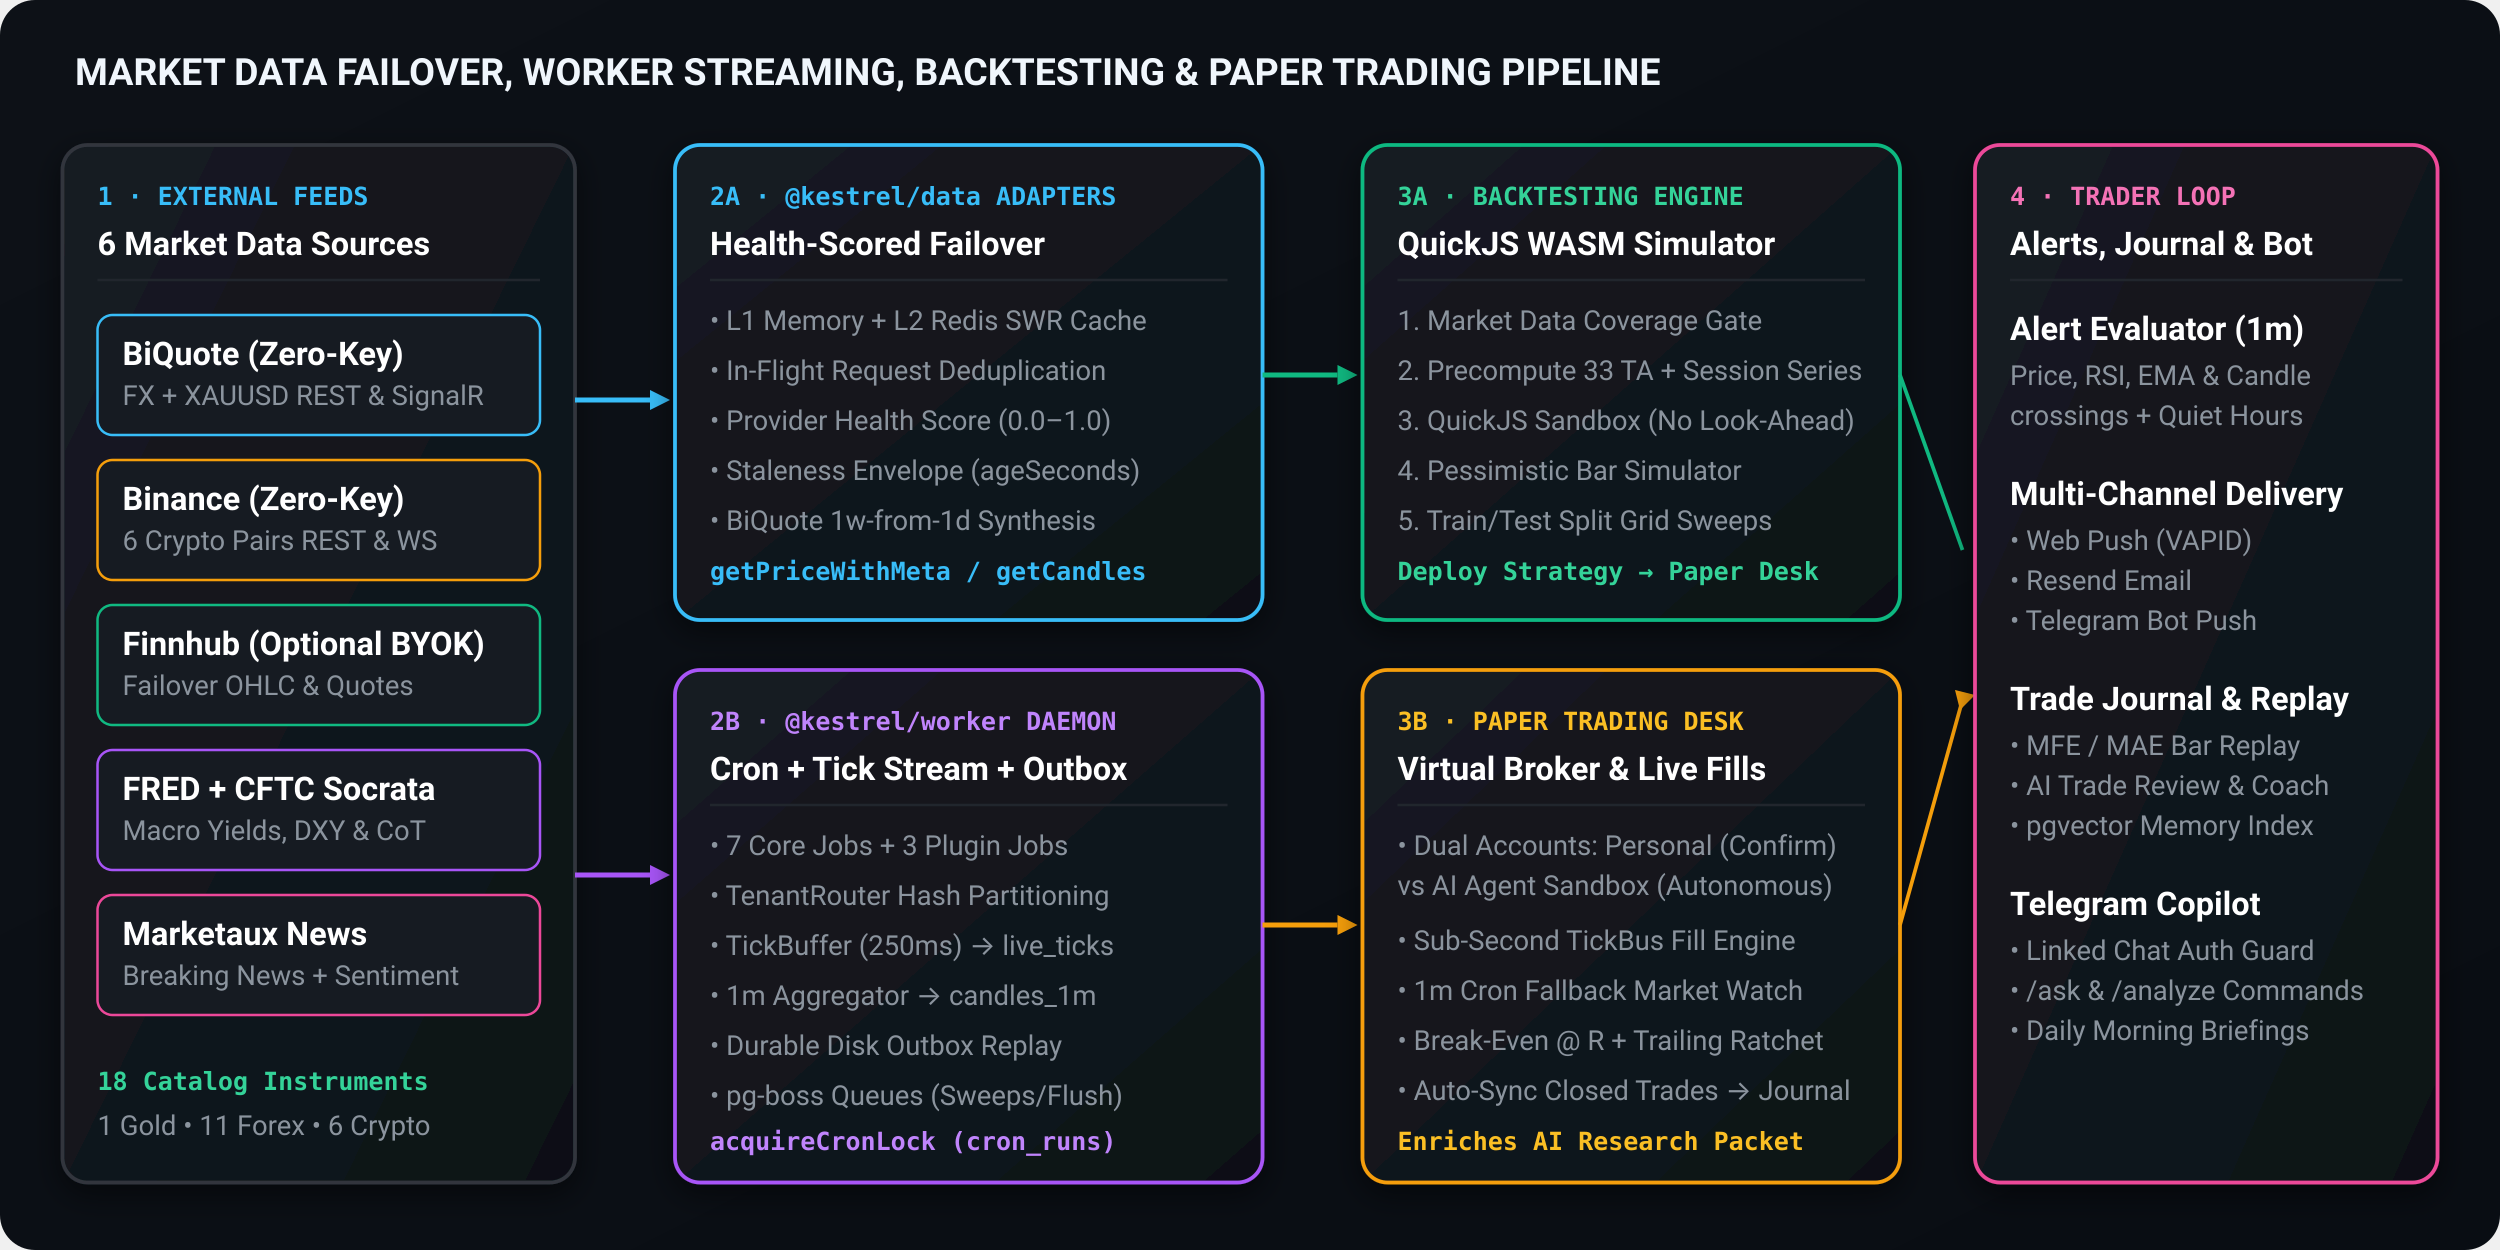
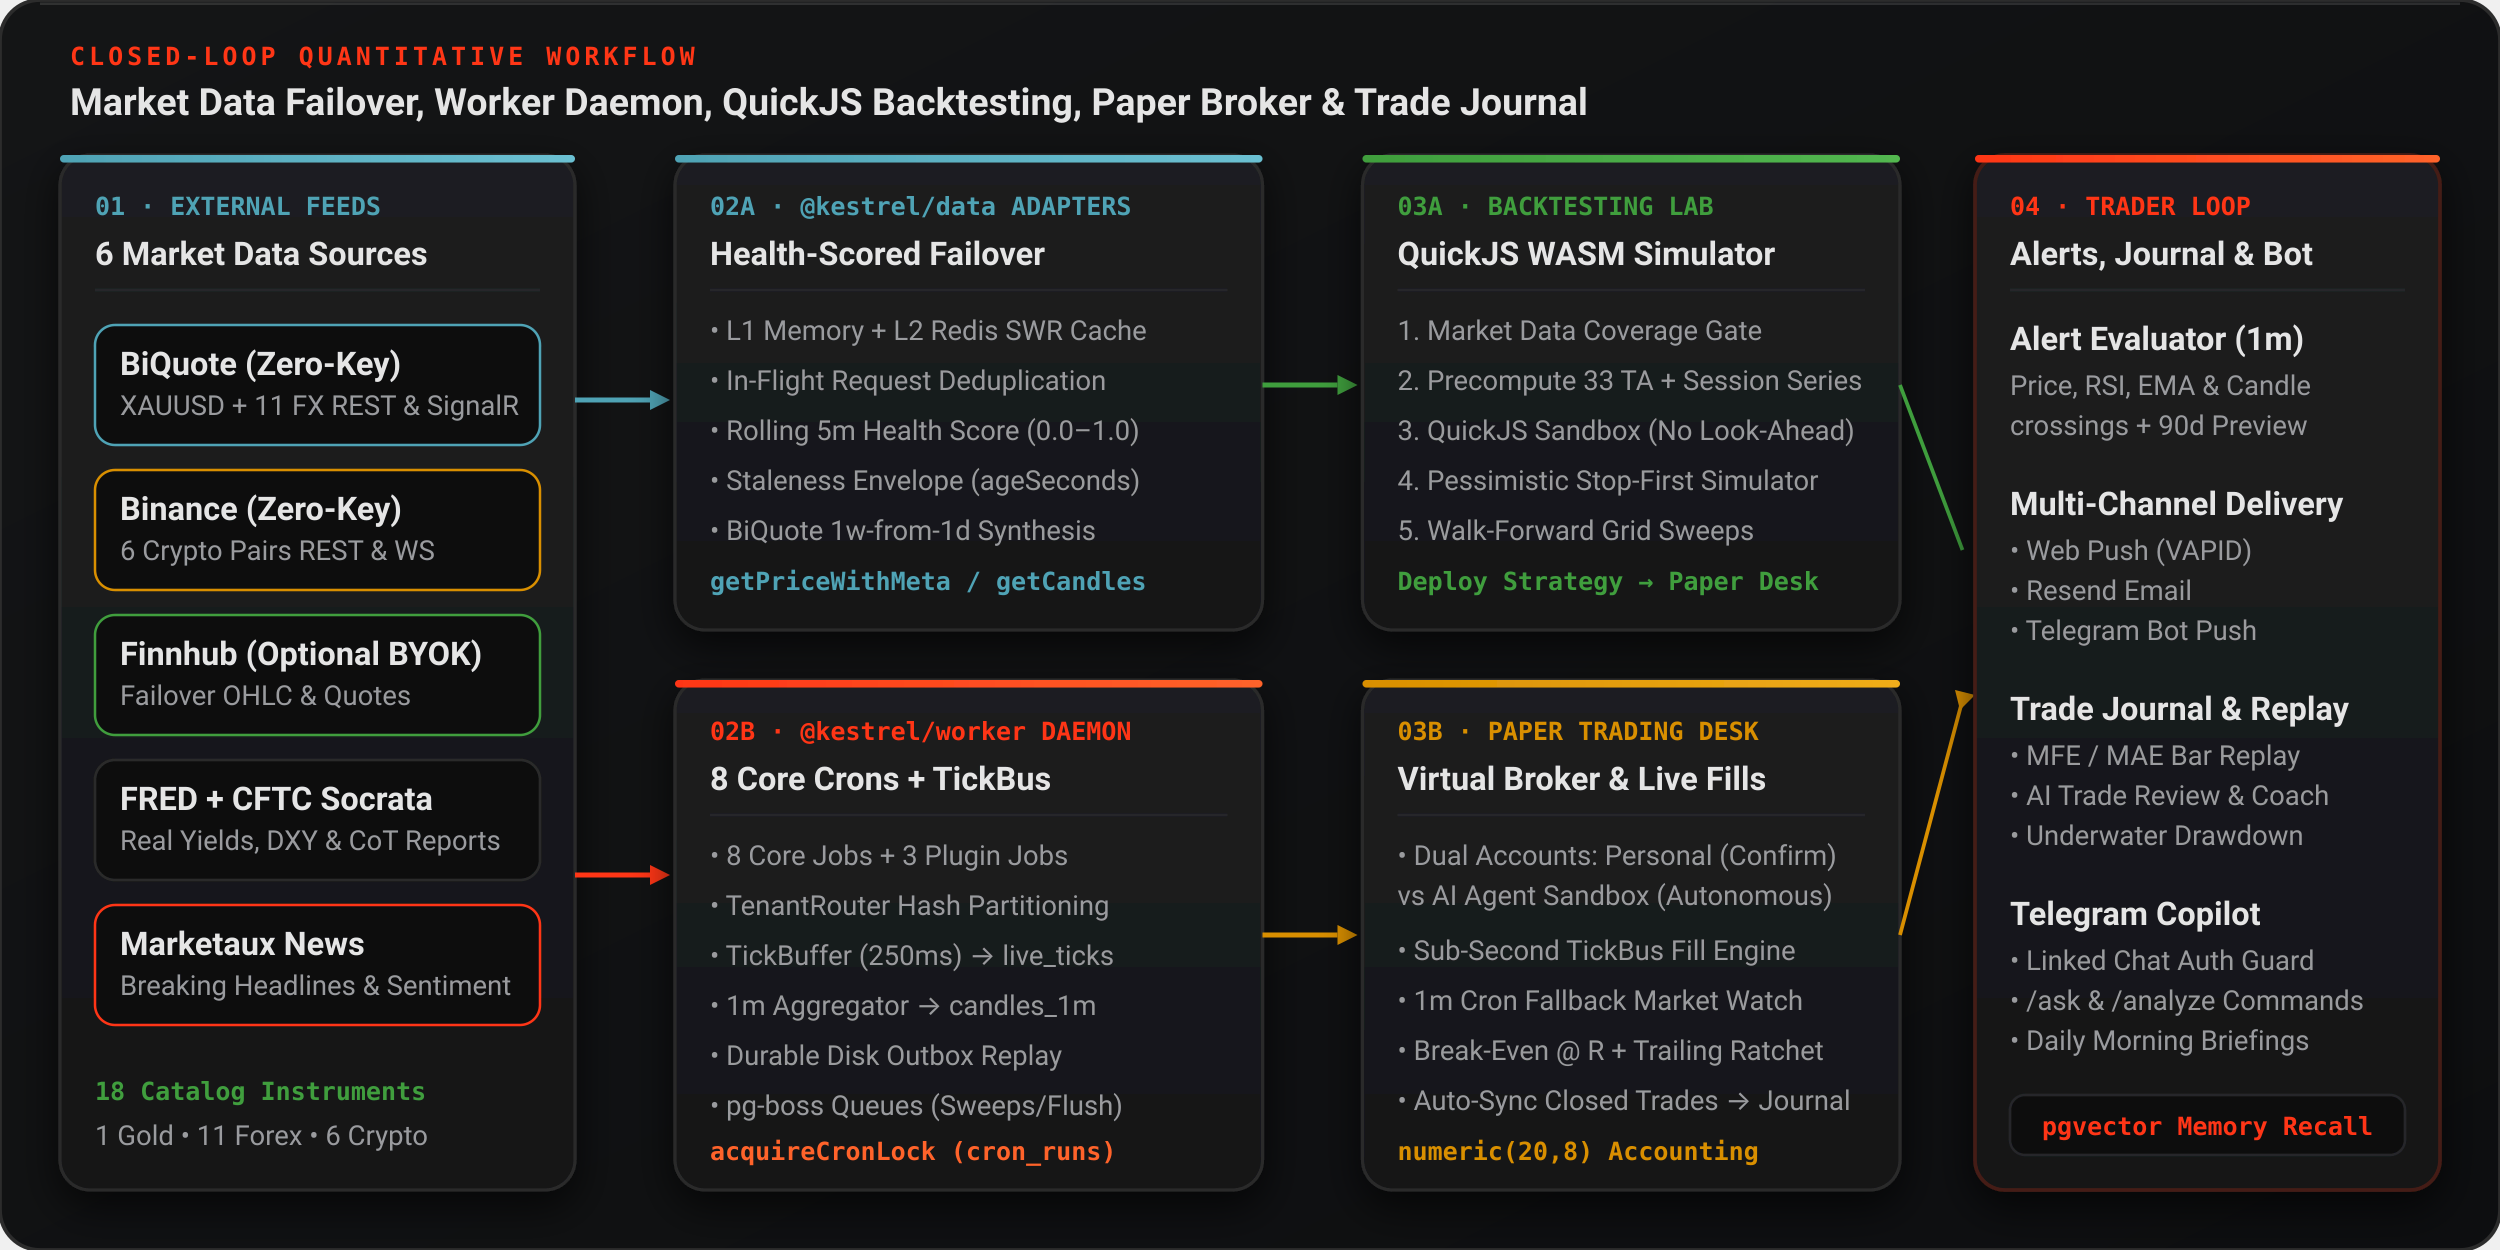
<svg xmlns="http://www.w3.org/2000/svg" viewBox="0 0 1000 500" width="100%" height="100%">
  <defs>
    <linearGradient id="bg2" x1="0%" y1="0%" x2="100%" y2="100%">
-       <stop offset="0%" stop-color="#0d1117" />
-       <stop offset="100%" stop-color="#090d13" />
+       <stop offset="0%" stop-color="#141516" />
+       <stop offset="100%" stop-color="#0d0e10" />
    </linearGradient>
-     <linearGradient id="card2" x1="0%" y1="0%" x2="100%" y2="100%">
-       <stop offset="0%" stop-color="#161b22" />
-       <stop offset="100%" stop-color="#0d1117" />
+     <linearGradient id="card2" x1="0%" y1="0%" x2="0%" y2="100%">
+       <stop offset="0%" stop-color="#1d1e20" />
+       <stop offset="100%" stop-color="#151618" />
    </linearGradient>
-     <filter id="sh2" x="-10%" y="-10%" width="120%" height="120%">
-       <feDropShadow dx="0" dy="4" stdDeviation="6" flood-color="#000000" flood-opacity="0.5" />
+     <linearGradient id="emberBar2" x1="0%" y1="0%" x2="100%" y2="0%">
+       <stop offset="0%" stop-color="#ff3616" />
+       <stop offset="100%" stop-color="#ff632a" />
+     </linearGradient>
+     <linearGradient id="bullBar2" x1="0%" y1="0%" x2="100%" y2="0%">
+       <stop offset="0%" stop-color="#3f9e3d" />
+       <stop offset="100%" stop-color="#52b750" />
+     </linearGradient>
+     <linearGradient id="infoBar2" x1="0%" y1="0%" x2="100%" y2="0%">
+       <stop offset="0%" stop-color="#4fa3b5" />
+       <stop offset="100%" stop-color="#6bc0d2" />
+     </linearGradient>
+     <linearGradient id="warnBar2" x1="0%" y1="0%" x2="100%" y2="0%">
+       <stop offset="0%" stop-color="#d98f00" />
+       <stop offset="100%" stop-color="#f0ad1a" />
+     </linearGradient>
+     <filter id="sh2" x="-8%" y="-8%" width="116%" height="120%">
+       <feDropShadow dx="0" dy="6" stdDeviation="8" flood-color="#000000" flood-opacity="0.65" />
    </filter>
  </defs>
  <style>
-     .hdr { font-family: -apple-system, BlinkMacSystemFont, 'Segoe UI', Roboto, sans-serif; font-size: 15px; font-weight: 700; fill: #f0f6fc; }
+     .eyebrow { font-family: ui-monospace, SFMono-Regular, Menlo, Consolas, monospace; font-size: 10px; font-weight: 700; letter-spacing: 1.6px; fill: #ff3616; }
+     .hdr { font-family: -apple-system, BlinkMacSystemFont, 'Segoe UI', Roboto, sans-serif; font-size: 15px; font-weight: 700; fill: #e5e5e5; }
    .tag { font-family: ui-monospace, SFMono-Regular, Menlo, Consolas, monospace; font-size: 10px; font-weight: 700; }
-     .title { font-family: -apple-system, BlinkMacSystemFont, 'Segoe UI', Roboto, sans-serif; font-size: 13px; font-weight: 700; fill: #ffffff; }
-     .desc { font-family: -apple-system, BlinkMacSystemFont, 'Segoe UI', Roboto, sans-serif; font-size: 11px; fill: #8b949e; }
+     .title { font-family: -apple-system, BlinkMacSystemFont, 'Segoe UI', Roboto, sans-serif; font-size: 13px; font-weight: 700; fill: #e5e5e5; }
+     .desc { font-family: -apple-system, BlinkMacSystemFont, 'Segoe UI', Roboto, sans-serif; font-size: 11px; fill: #9a9b9e; }
  </style>
-   <rect width="1000" height="500" rx="14" fill="url(#bg2)" />
-   <text x="30" y="34" class="hdr">MARKET DATA FAILOVER, WORKER STREAMING, BACKTESTING &amp; PAPER TRADING PIPELINE</text>
-   <g transform="translate(25, 58)">
-     <rect width="205" height="415" rx="10" fill="url(#card2)" stroke="#30363d" stroke-width="1.5" filter="url(#sh2)" />
-     <text x="14" y="24" class="tag" fill="#38bdf8">1 · EXTERNAL FEEDS</text>
+   <rect width="1000" height="500" rx="16" fill="url(#bg2)" stroke="#2c2c2c" stroke-width="1.5" />
+   <line x1="16" y1="1.5" x2="984" y2="1.5" stroke="rgba(255,255,255,0.12)" stroke-width="1" />
+   <text x="28" y="26" class="eyebrow">CLOSED-LOOP QUANTITATIVE WORKFLOW</text>
+   <text x="28" y="46" class="hdr">Market Data Failover, Worker Daemon, QuickJS Backtesting, Paper Broker &amp; Trade Journal</text>
+   <g transform="translate(24, 62)" filter="url(#sh2)">
+     <rect width="206" height="414" rx="12" fill="url(#card2)" stroke="#2c2c2c" stroke-width="1.25" />
+     <rect x="0" y="0" width="206" height="3" rx="1.5" fill="url(#infoBar2)" />
+     <text x="14" y="24" class="tag" fill="#4fa3b5">01 · EXTERNAL FEEDS</text>
    <text x="14" y="44" class="title">6 Market Data Sources</text>
-     <line x1="14" y1="54" x2="191" y2="54" stroke="#21262d" />
-     <rect x="14" y="68" width="177" height="48" rx="6" fill="#161b22" stroke="#38bdf8" />
+     <line x1="14" y1="54" x2="192" y2="54" stroke="#262729" />
+     <rect x="14" y="68" width="178" height="48" rx="8" fill="#0d0e10" stroke="#4fa3b5" stroke-width="1" />
    <text x="24" y="88" class="title">BiQuote (Zero-Key)</text>
-     <text x="24" y="104" class="desc">FX + XAUUSD REST &amp; SignalR</text>
-     <rect x="14" y="126" width="177" height="48" rx="6" fill="#161b22" stroke="#f59e0b" />
+     <text x="24" y="104" class="desc">XAUUSD + 11 FX REST &amp; SignalR</text>
+     <rect x="14" y="126" width="178" height="48" rx="8" fill="#0d0e10" stroke="#d98f00" stroke-width="1" />
    <text x="24" y="146" class="title">Binance (Zero-Key)</text>
    <text x="24" y="162" class="desc">6 Crypto Pairs REST &amp; WS</text>
-     <rect x="14" y="184" width="177" height="48" rx="6" fill="#161b22" stroke="#10b981" />
+     <rect x="14" y="184" width="178" height="48" rx="8" fill="#0d0e10" stroke="#3f9e3d" stroke-width="1" />
    <text x="24" y="204" class="title">Finnhub (Optional BYOK)</text>
    <text x="24" y="220" class="desc">Failover OHLC &amp; Quotes</text>
-     <rect x="14" y="242" width="177" height="48" rx="6" fill="#161b22" stroke="#a855f7" />
+     <rect x="14" y="242" width="178" height="48" rx="8" fill="#0d0e10" stroke="#2c2c2c" stroke-width="1" />
    <text x="24" y="262" class="title">FRED + CFTC Socrata</text>
-     <text x="24" y="278" class="desc">Macro Yields, DXY &amp; CoT</text>
-     <rect x="14" y="300" width="177" height="48" rx="6" fill="#161b22" stroke="#ec4899" />
+     <text x="24" y="278" class="desc">Real Yields, DXY &amp; CoT Reports</text>
+     <rect x="14" y="300" width="178" height="48" rx="8" fill="#0d0e10" stroke="#ff3616" stroke-width="1" />
    <text x="24" y="320" class="title">Marketaux News</text>
-     <text x="24" y="336" class="desc">Breaking News + Sentiment</text>
-     <text x="14" y="378" class="tag" fill="#34d399">18 Catalog Instruments</text>
+     <text x="24" y="336" class="desc">Breaking Headlines &amp; Sentiment</text>
+     <text x="14" y="378" class="tag" fill="#3f9e3d">18 Catalog Instruments</text>
    <text x="14" y="396" class="desc">1 Gold • 11 Forex • 6 Crypto</text>
  </g>
-   <path d="M 230 160 L 260 160" stroke="#38bdf8" stroke-width="2" />
-   <polygon points="260,156 268,160 260,164" fill="#38bdf8" />
-   <path d="M 230 350 L 260 350" stroke="#a855f7" stroke-width="2" />
-   <polygon points="260,346 268,350 260,354" fill="#a855f7" />
-   <g transform="translate(270, 58)">
-     <rect width="235" height="190" rx="10" fill="url(#card2)" stroke="#38bdf8" stroke-width="1.5" filter="url(#sh2)" />
-     <text x="14" y="24" class="tag" fill="#38bdf8">2A · @kestrel/data ADAPTERS</text>
+   <path d="M 230 160 L 260 160" stroke="#4fa3b5" stroke-width="2" />
+   <polygon points="260,156 268,160 260,164" fill="#4fa3b5" />
+   <path d="M 230 350 L 260 350" stroke="#ff3616" stroke-width="2" />
+   <polygon points="260,346 268,350 260,354" fill="#ff3616" />
+   <g transform="translate(270, 62)" filter="url(#sh2)">
+     <rect width="235" height="190" rx="12" fill="url(#card2)" stroke="#2c2c2c" stroke-width="1.25" />
+     <rect x="0" y="0" width="235" height="3" rx="1.5" fill="url(#infoBar2)" />
+     <text x="14" y="24" class="tag" fill="#4fa3b5">02A · @kestrel/data ADAPTERS</text>
    <text x="14" y="44" class="title">Health-Scored Failover</text>
-     <line x1="14" y1="54" x2="221" y2="54" stroke="#21262d" />
+     <line x1="14" y1="54" x2="221" y2="54" stroke="#262729" />
    <text x="14" y="74" class="desc">• L1 Memory + L2 Redis SWR Cache</text>
    <text x="14" y="94" class="desc">• In-Flight Request Deduplication</text>
-     <text x="14" y="114" class="desc">• Provider Health Score (0.0–1.0)</text>
+     <text x="14" y="114" class="desc">• Rolling 5m Health Score (0.0–1.0)</text>
    <text x="14" y="134" class="desc">• Staleness Envelope (ageSeconds)</text>
    <text x="14" y="154" class="desc">• BiQuote 1w-from-1d Synthesis</text>
-     <text x="14" y="174" class="tag" fill="#38bdf8">getPriceWithMeta / getCandles</text>
+     <text x="14" y="174" class="tag" fill="#4fa3b5">getPriceWithMeta / getCandles</text>
  </g>
-   <g transform="translate(270, 268)">
-     <rect width="235" height="205" rx="10" fill="url(#card2)" stroke="#a855f7" stroke-width="1.5" filter="url(#sh2)" />
-     <text x="14" y="24" class="tag" fill="#c084fc">2B · @kestrel/worker DAEMON</text>
-     <text x="14" y="44" class="title">Cron + Tick Stream + Outbox</text>
-     <line x1="14" y1="54" x2="221" y2="54" stroke="#21262d" />
-     <text x="14" y="74" class="desc">• 7 Core Jobs + 3 Plugin Jobs</text>
+   <g transform="translate(270, 272)" filter="url(#sh2)">
+     <rect width="235" height="204" rx="12" fill="url(#card2)" stroke="#2c2c2c" stroke-width="1.25" />
+     <rect x="0" y="0" width="235" height="3" rx="1.5" fill="url(#emberBar2)" />
+     <text x="14" y="24" class="tag" fill="#ff3616">02B · @kestrel/worker DAEMON</text>
+     <text x="14" y="44" class="title">8 Core Crons + TickBus</text>
+     <line x1="14" y1="54" x2="221" y2="54" stroke="#262729" />
+     <text x="14" y="74" class="desc">• 8 Core Jobs + 3 Plugin Jobs</text>
    <text x="14" y="94" class="desc">• TenantRouter Hash Partitioning</text>
    <text x="14" y="114" class="desc">• TickBuffer (250ms) → live_ticks</text>
    <text x="14" y="134" class="desc">• 1m Aggregator → candles_1m</text>
    <text x="14" y="154" class="desc">• Durable Disk Outbox Replay</text>
    <text x="14" y="174" class="desc">• pg-boss Queues (Sweeps/Flush)</text>
-     <text x="14" y="192" class="tag" fill="#c084fc">acquireCronLock (cron_runs)</text>
+     <text x="14" y="192" class="tag" fill="#ff632a">acquireCronLock (cron_runs)</text>
  </g>
-   <path d="M 505 150 L 535 150" stroke="#10b981" stroke-width="2" />
-   <polygon points="535,146 543,150 535,154" fill="#10b981" />
-   <path d="M 505 370 L 535 370" stroke="#f59e0b" stroke-width="2" />
-   <polygon points="535,366 543,370 535,374" fill="#f59e0b" />
-   <g transform="translate(545, 58)">
-     <rect width="215" height="190" rx="10" fill="url(#card2)" stroke="#10b981" stroke-width="1.5" filter="url(#sh2)" />
-     <text x="14" y="24" class="tag" fill="#34d399">3A · BACKTESTING ENGINE</text>
+   <path d="M 505 154 L 535 154" stroke="#3f9e3d" stroke-width="2" />
+   <polygon points="535,150 543,154 535,158" fill="#3f9e3d" />
+   <path d="M 505 374 L 535 374" stroke="#d98f00" stroke-width="2" />
+   <polygon points="535,370 543,374 535,378" fill="#d98f00" />
+   <g transform="translate(545, 62)" filter="url(#sh2)">
+     <rect width="215" height="190" rx="12" fill="url(#card2)" stroke="#2c2c2c" stroke-width="1.25" />
+     <rect x="0" y="0" width="215" height="3" rx="1.5" fill="url(#bullBar2)" />
+     <text x="14" y="24" class="tag" fill="#3f9e3d">03A · BACKTESTING LAB</text>
    <text x="14" y="44" class="title">QuickJS WASM Simulator</text>
-     <line x1="14" y1="54" x2="201" y2="54" stroke="#21262d" />
+     <line x1="14" y1="54" x2="201" y2="54" stroke="#262729" />
    <text x="14" y="74" class="desc">1. Market Data Coverage Gate</text>
    <text x="14" y="94" class="desc">2. Precompute 33 TA + Session Series</text>
    <text x="14" y="114" class="desc">3. QuickJS Sandbox (No Look-Ahead)</text>
-     <text x="14" y="134" y2="134" class="desc">4. Pessimistic Bar Simulator</text>
-     <text x="14" y="154" class="desc">5. Train/Test Split Grid Sweeps</text>
-     <text x="14" y="174" class="tag" fill="#34d399">Deploy Strategy → Paper Desk</text>
+     <text x="14" y="134" class="desc">4. Pessimistic Stop-First Simulator</text>
+     <text x="14" y="154" class="desc">5. Walk-Forward Grid Sweeps</text>
+     <text x="14" y="174" class="tag" fill="#3f9e3d">Deploy Strategy → Paper Desk</text>
  </g>
-   <g transform="translate(545, 268)">
-     <rect width="215" height="205" rx="10" fill="url(#card2)" stroke="#f59e0b" stroke-width="1.5" filter="url(#sh2)" />
-     <text x="14" y="24" class="tag" fill="#fbbf24">3B · PAPER TRADING DESK</text>
+   <g transform="translate(545, 272)" filter="url(#sh2)">
+     <rect width="215" height="204" rx="12" fill="url(#card2)" stroke="#2c2c2c" stroke-width="1.25" />
+     <rect x="0" y="0" width="215" height="3" rx="1.5" fill="url(#warnBar2)" />
+     <text x="14" y="24" class="tag" fill="#d98f00">03B · PAPER TRADING DESK</text>
    <text x="14" y="44" class="title">Virtual Broker &amp; Live Fills</text>
-     <line x1="14" y1="54" x2="201" y2="54" stroke="#21262d" />
+     <line x1="14" y1="54" x2="201" y2="54" stroke="#262729" />
    <text x="14" y="74" class="desc">• Dual Accounts: Personal (Confirm)</text>
    <text x="14" y="90" class="desc">  vs AI Agent Sandbox (Autonomous)</text>
    <text x="14" y="112" class="desc">• Sub-Second TickBus Fill Engine</text>
    <text x="14" y="132" class="desc">• 1m Cron Fallback Market Watch</text>
    <text x="14" y="152" class="desc">• Break-Even @ R + Trailing Ratchet</text>
    <text x="14" y="172" class="desc">• Auto-Sync Closed Trades → Journal</text>
-     <text x="14" y="192" class="tag" fill="#fbbf24">Enriches AI Research Packet</text>
+     <text x="14" y="192" class="tag" fill="#d98f00">numeric(20,8) Accounting</text>
  </g>
-   <path d="M 760 150 L 785 220" stroke="#10b981" stroke-width="1.5" />
-   <path d="M 760 370 L 785 280" stroke="#f59e0b" stroke-width="1.5" />
-   <polygon points="782,276 790,278 784,284" fill="#f59e0b" />
-   <g transform="translate(790, 58)">
-     <rect width="185" height="415" rx="10" fill="url(#card2)" stroke="#ec4899" stroke-width="1.5" filter="url(#sh2)" />
-     <text x="14" y="24" class="tag" fill="#f472b6">4 · TRADER LOOP</text>
+   <path d="M 760 154 L 785 220" stroke="#3f9e3d" stroke-width="1.5" />
+   <path d="M 760 374 L 785 280" stroke="#d98f00" stroke-width="1.5" />
+   <polygon points="782,276 790,278 784,284" fill="#d98f00" />
+   <g transform="translate(790, 62)" filter="url(#sh2)">
+     <rect width="186" height="414" rx="12" fill="url(#card2)" stroke="#441c14" stroke-width="1.5" />
+     <rect x="0" y="0" width="186" height="3" rx="1.5" fill="url(#emberBar2)" />
+     <text x="14" y="24" class="tag" fill="#ff3616">04 · TRADER LOOP</text>
    <text x="14" y="44" class="title">Alerts, Journal &amp; Bot</text>
-     <line x1="14" y1="54" x2="171" y2="54" stroke="#21262d" />
-     <text x="14" y="78" class="title" fill="#38bdf8">Alert Evaluator (1m)</text>
+     <line x1="14" y1="54" x2="172" y2="54" stroke="#262729" />
+     <text x="14" y="78" class="title" fill="#4fa3b5">Alert Evaluator (1m)</text>
    <text x="14" y="96" class="desc">Price, RSI, EMA &amp; Candle</text>
-     <text x="14" y="112" class="desc">crossings + Quiet Hours</text>
-     <text x="14" y="144" class="title" fill="#10b981">Multi-Channel Delivery</text>
+     <text x="14" y="112" class="desc">crossings + 90d Preview</text>
+     <text x="14" y="144" class="title" fill="#3f9e3d">Multi-Channel Delivery</text>
    <text x="14" y="162" class="desc">• Web Push (VAPID)</text>
    <text x="14" y="178" class="desc">• Resend Email</text>
    <text x="14" y="194" class="desc">• Telegram Bot Push</text>
-     <text x="14" y="226" class="title" fill="#fbbf24">Trade Journal &amp; Replay</text>
+     <text x="14" y="226" class="title" fill="#d98f00">Trade Journal &amp; Replay</text>
    <text x="14" y="244" class="desc">• MFE / MAE Bar Replay</text>
    <text x="14" y="260" class="desc">• AI Trade Review &amp; Coach</text>
-     <text x="14" y="276" class="desc">• pgvector Memory Index</text>
-     <text x="14" y="308" class="title" fill="#c084fc">Telegram Copilot</text>
+     <text x="14" y="276" class="desc">• Underwater Drawdown</text>
+     <text x="14" y="308" class="title" fill="#ff632a">Telegram Copilot</text>
    <text x="14" y="326" class="desc">• Linked Chat Auth Guard</text>
    <text x="14" y="342" class="desc">• /ask &amp; /analyze Commands</text>
    <text x="14" y="358" class="desc">• Daily Morning Briefings</text>
+     <rect x="14" y="376" width="158" height="24" rx="6" fill="#0d0e10" stroke="#262729" />
+     <text x="93" y="392" text-anchor="middle" class="tag" fill="#ff3616">pgvector Memory Recall</text>
  </g>
</svg>
